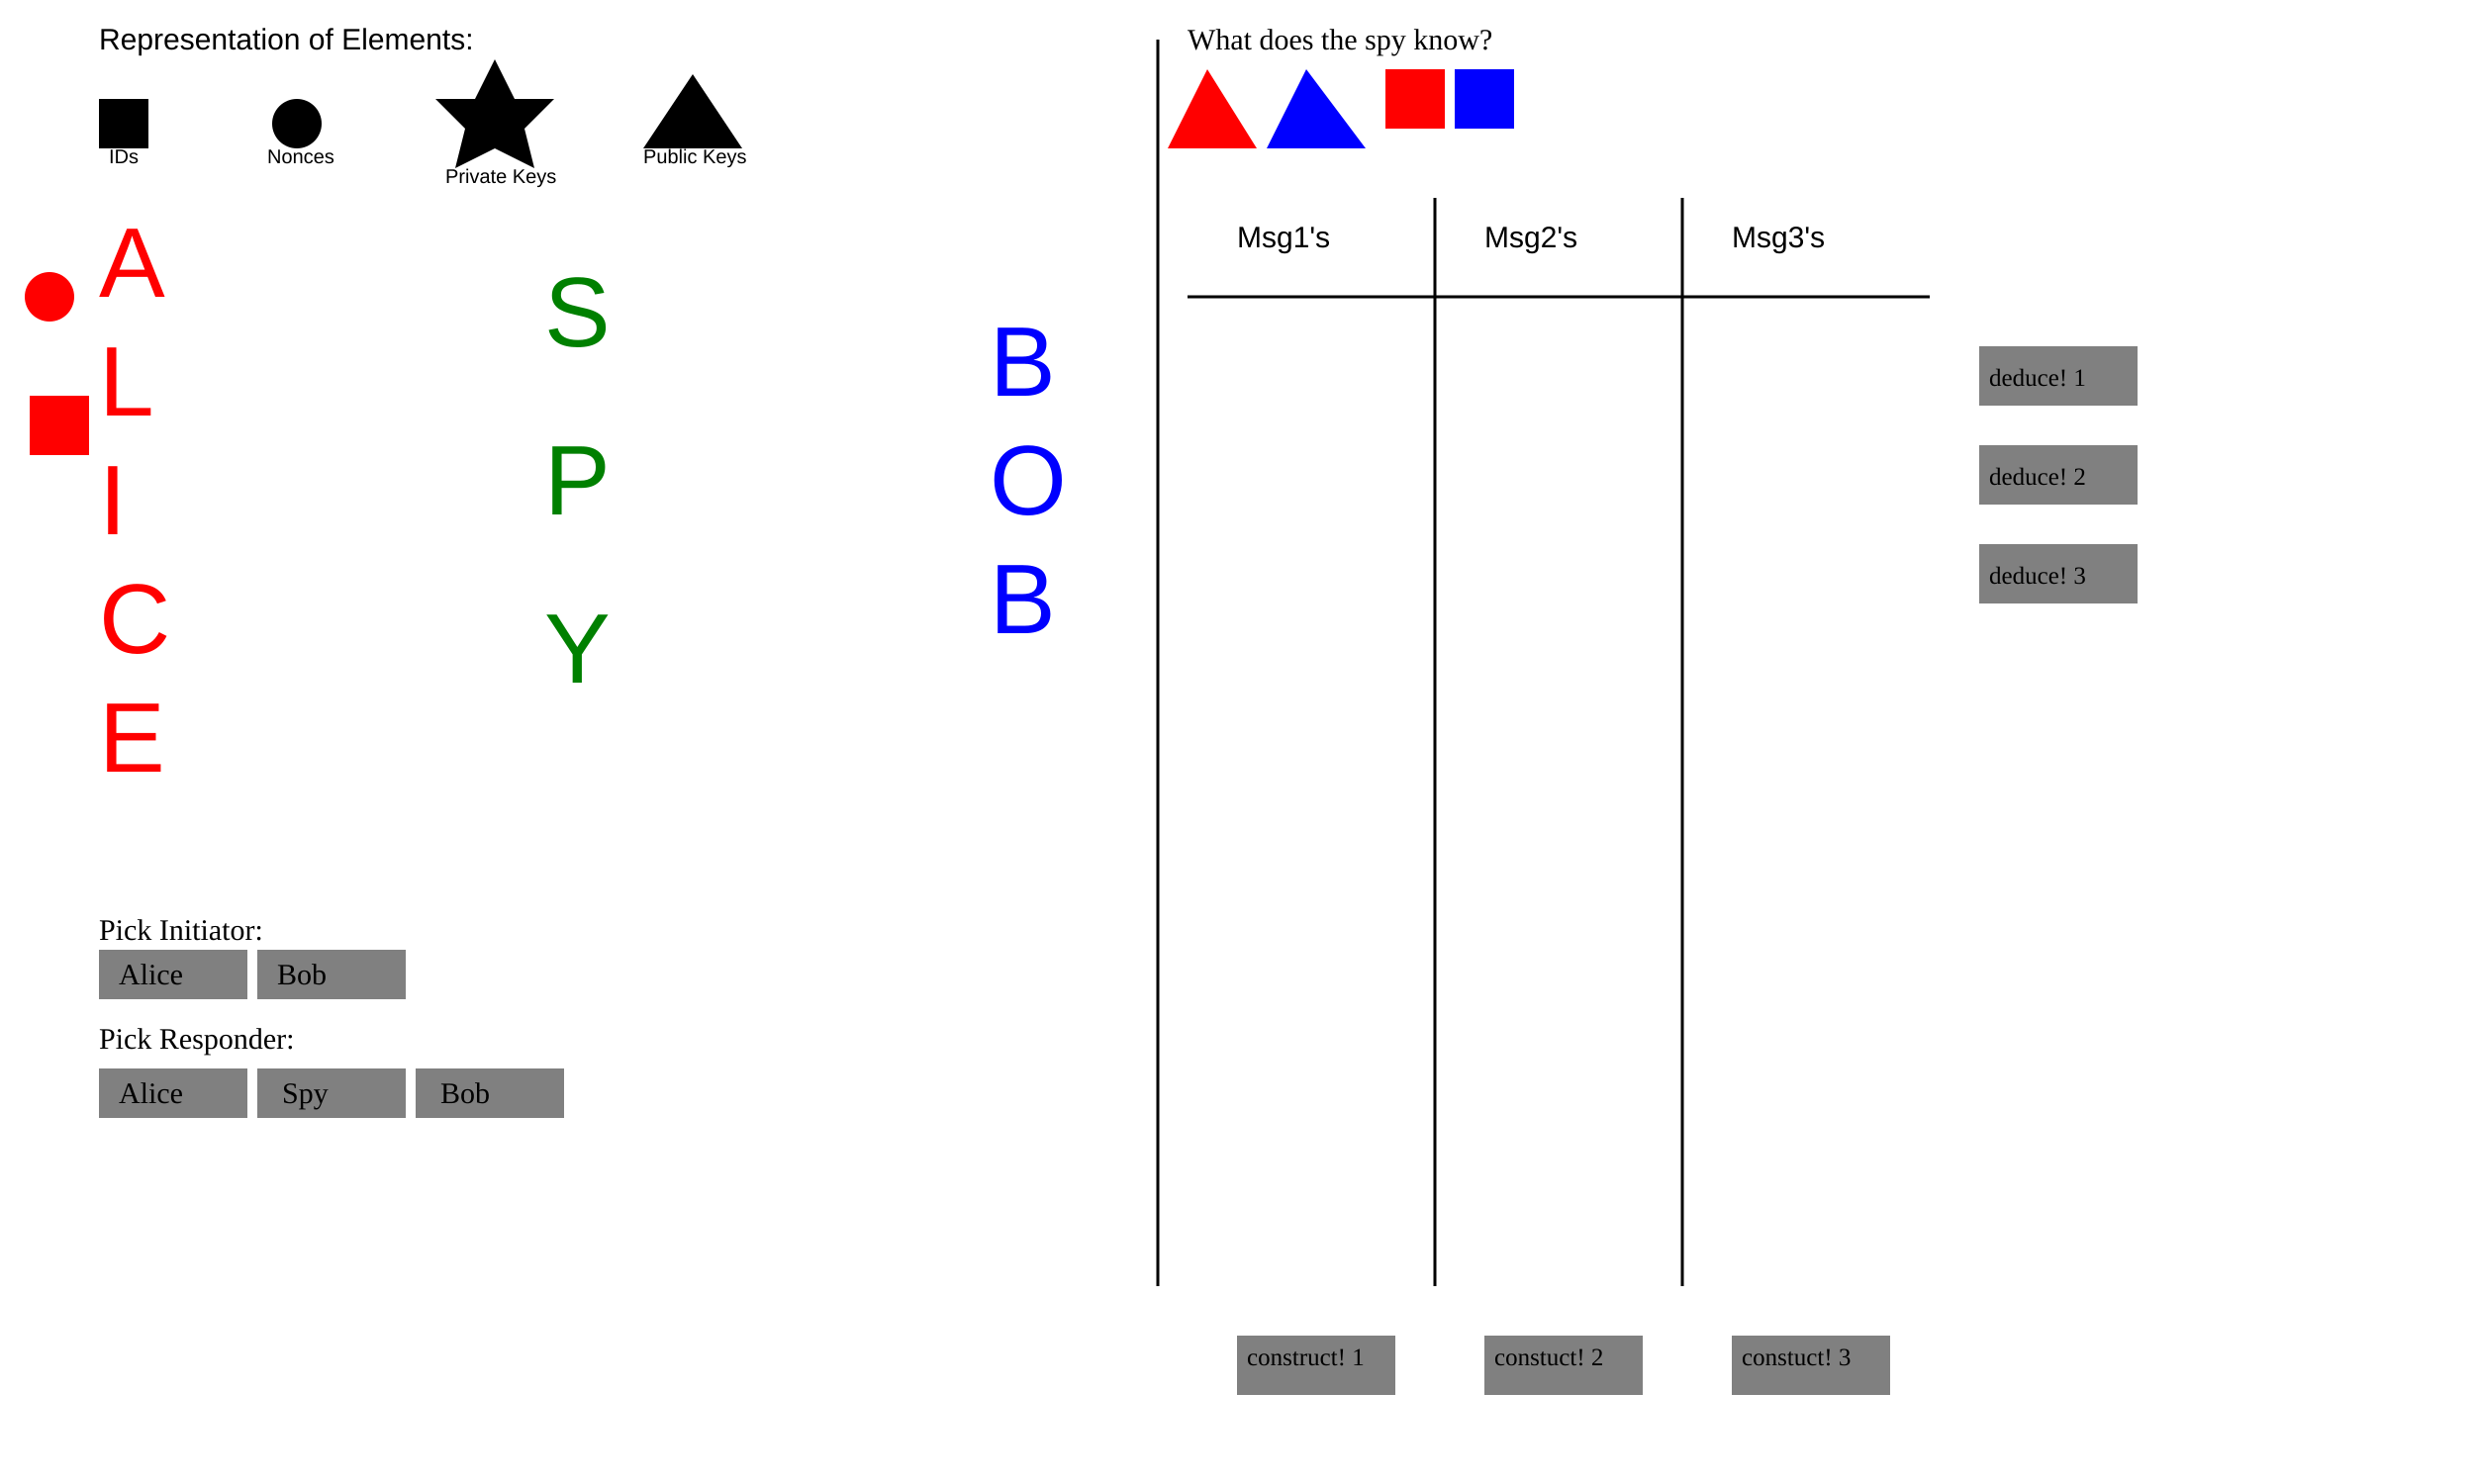
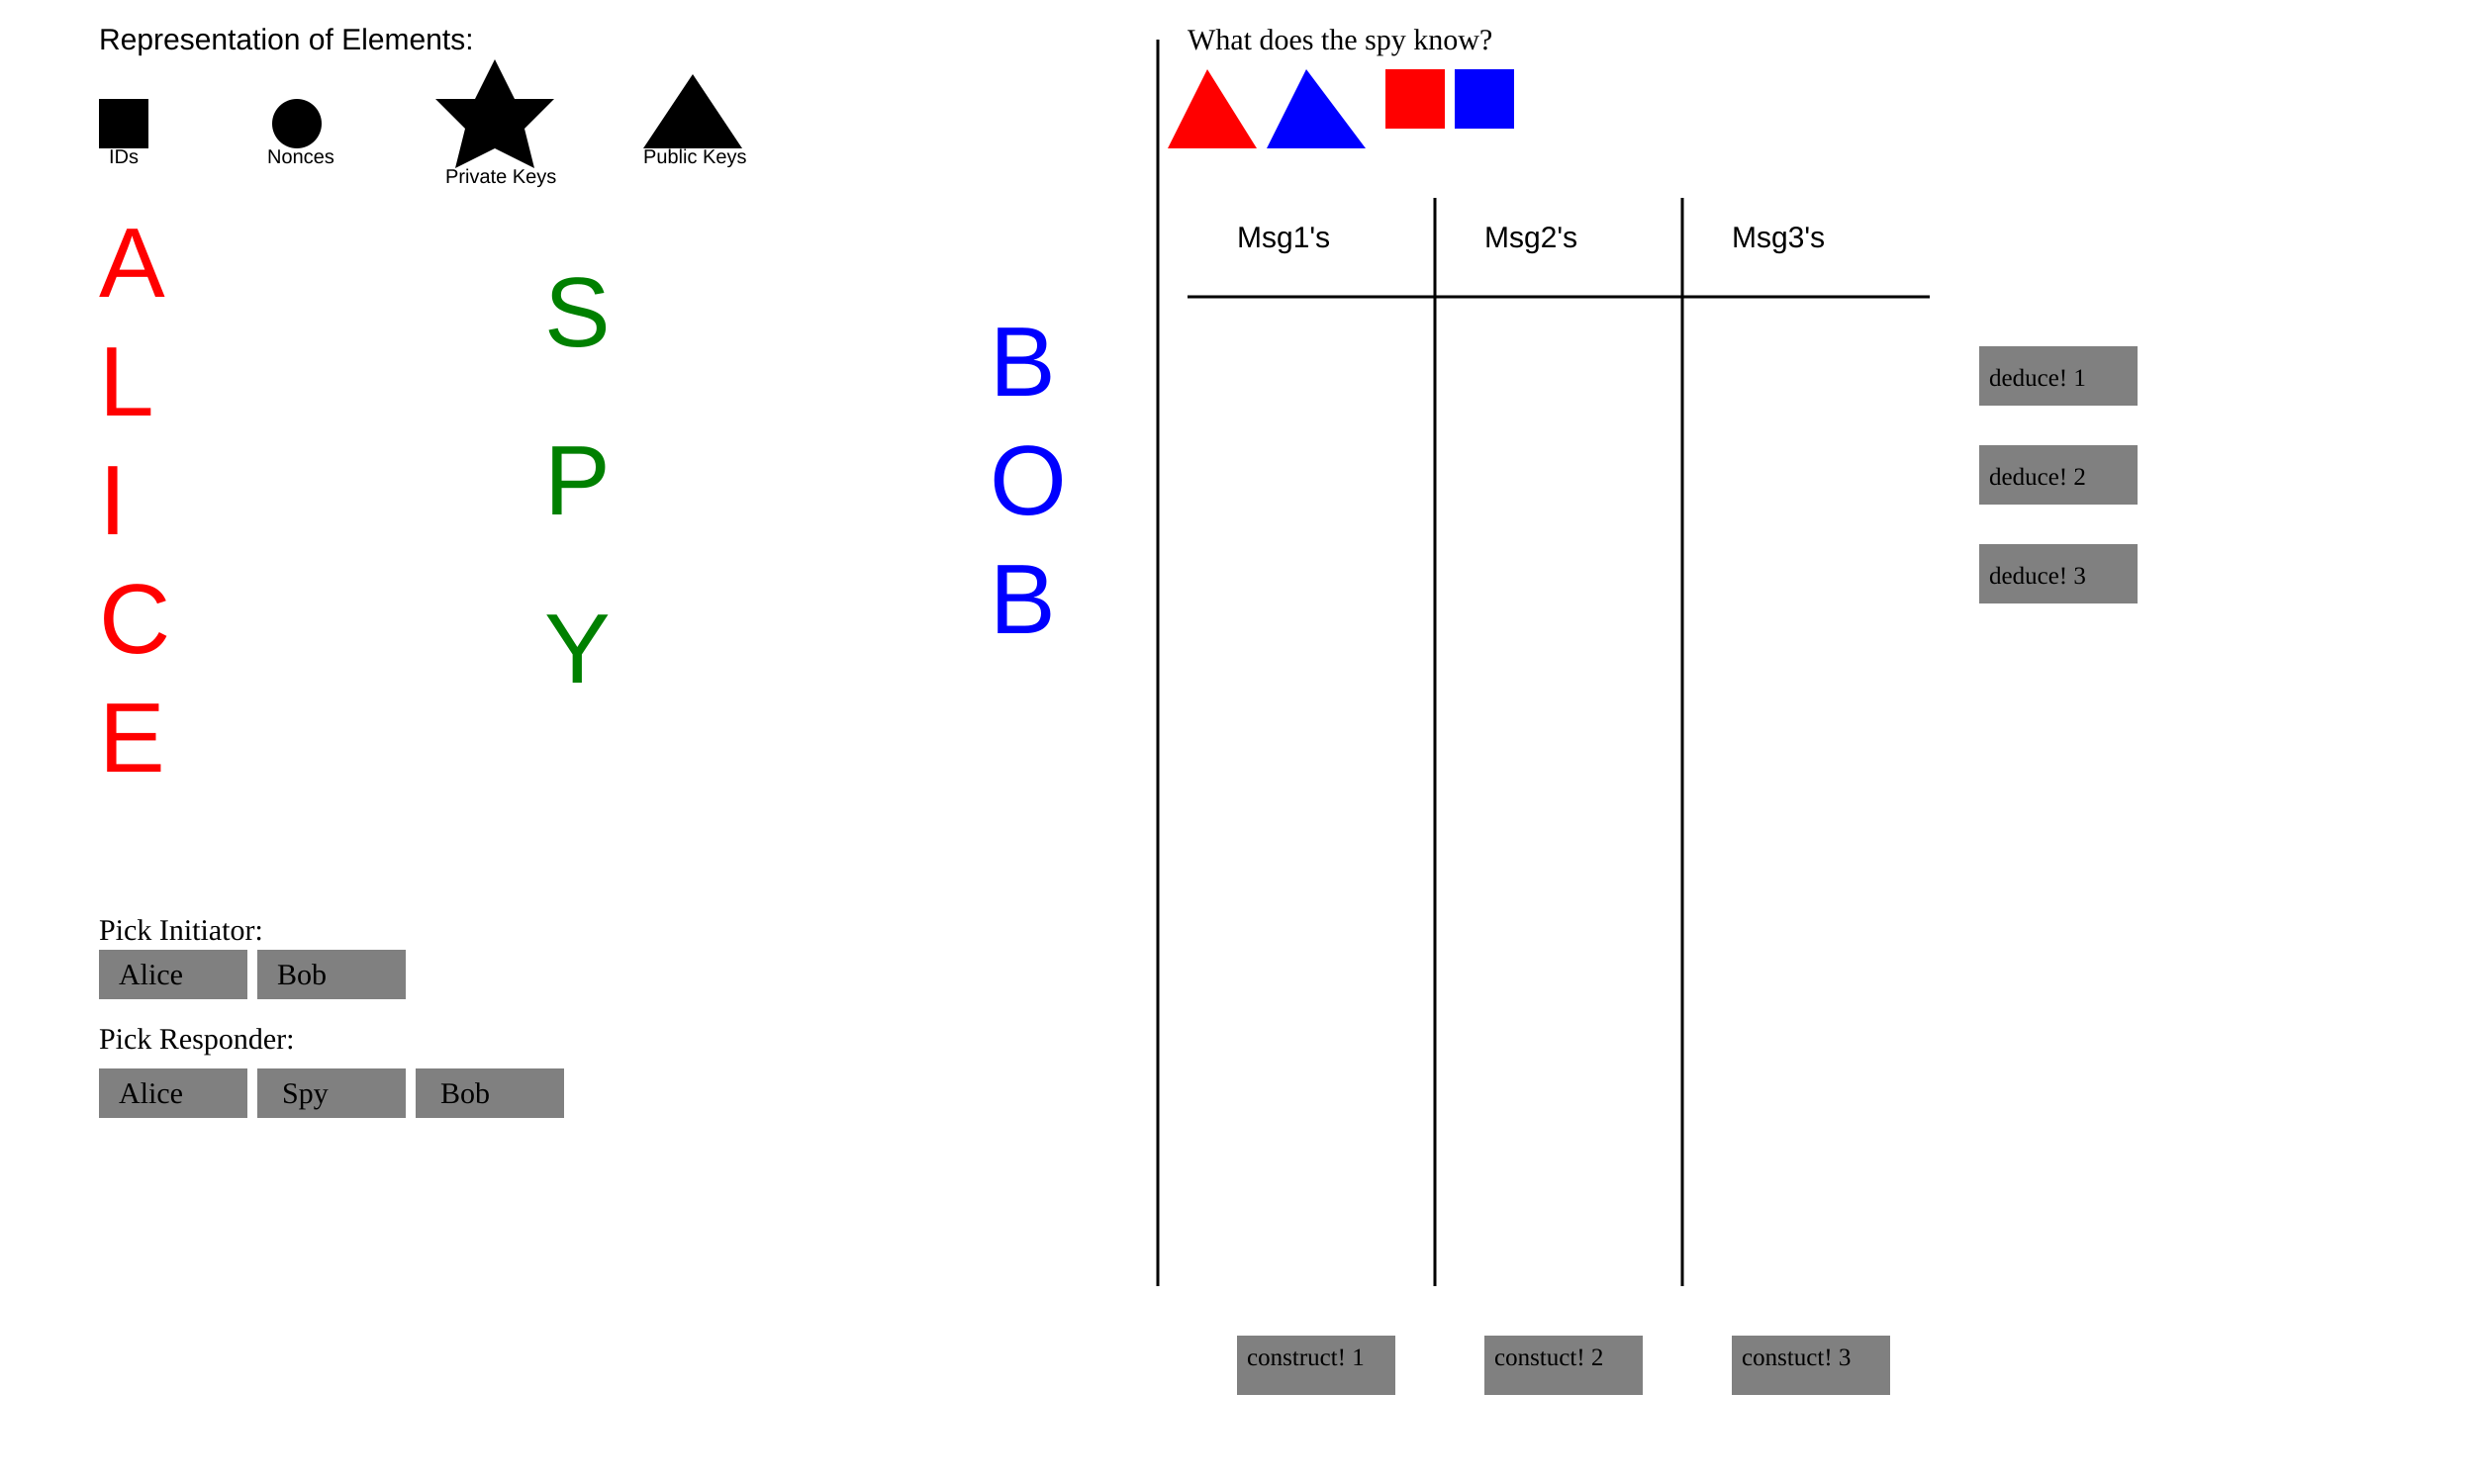
<svg xmlns="http://www.w3.org/2000/svg" width="2500" height="1500">
  <rect width="100%" height="100%" fill="white" />
  <text x="100" y="50" font-size="30" font-family="Arial" fill="black">Representation of Elements:</text>
  <rect x="100" y="100" width="50" height="50" fill="black" />
  <text x="110" y="165" font-size="20" font-family="Arial" fill="black">IDs</text>
  <circle cx="300" cy="125" r="25" fill="black" />
  <text x="270" y="165" font-size="20" font-family="Arial" fill="black">Nonces</text>
  <polygon points="500,60 520,100 560,100 530,130 540,170 500,150 460,170 470,130 440,100 480,100" fill="black" />
  <text x="450" y="185" font-size="20" font-family="Arial" fill="black">Private Keys</text>
  <polygon points="700,75 750,150 650,150" fill="black" />
  <text x="650" y="165" font-size="20" font-family="Arial" fill="black">Public Keys</text>
  <text id="pickInitiatorTxt" x="100" y="950" font-size="30">Pick Initiator: </text>
  <rect id="aliceInitiator" x="100" y="960" width="150" height="50" fill="gray" />
  <text id="aliceInitiatorTxt" x="120" y="995" font-size="30">Alice </text>
  <rect id="bobInitiator" x="260" y="960" width="150" height="50" fill="gray" />
  <text id="bobInitiatorTxt" x="280" y="995" font-size="30">Bob </text>
  <text id="pickResponderTxt" x="100" y="1060" font-size="30">Pick Responder: </text>
  <rect id="aliceResponder" x="100" y="1080" width="150" height="50" fill="gray" />
  <text id="aliceResponderTxt" x="120" y="1115" font-size="30">Alice </text>
  <rect id="spyResponder" x="260" y="1080" width="150" height="50" fill="gray" />
  <text id="spyResponderTxt" x="285" y="1115" font-size="30">Spy</text>
  <rect id="bobResponder" x="420" y="1080" width="150" height="50" fill="gray" />
  <text id="bobResponderTxt" x="445" y="1115" font-size="30">Bob</text>
  <text x="100" y="300" font-size="100" font-family="Arial">
    <tspan x="100" y="300" fill="red">A</tspan>
    <tspan x="100" y="420" fill="red">L</tspan>
    <tspan x="100" y="540" fill="red">I</tspan>
    <tspan x="100" y="660" fill="red">C</tspan>
    <tspan x="100" y="780" fill="red">E</tspan>
  </text>
-   <circle id="aliceNonceAtRest" cx="50" cy="300" r="25" fill="red" />
-   <rect id="aliceIDAtRest" x="30" y="400" width="60" height="60" fill="red" />
  <text x="450" y="400" font-size="100" font-family="Arial">
    <tspan x="550" y="350" fill="green">S</tspan>
    <tspan x="550" y="520" fill="green">P</tspan>
    <tspan x="550" y="690" fill="green">Y</tspan>
  </text>
  <text x="800" y="400" font-size="100" font-family="Arial">
    <tspan x="1000" y="400" fill="blue">B</tspan>
    <tspan x="1000" y="520" fill="blue">O</tspan>
    <tspan x="1000" y="640" fill="blue">B</tspan>
  </text>
  <text x="1200" y="50" font-size="30">What does the spy know?</text>
  <polygon points="1220,70 1270,150 1180,150" fill="red" />
  <polygon points="1320,70 1280,150 1380,150" fill="blue" />
  <rect x="1400" y="70" width="60" height="60" fill="red" />
  <rect x="1470" y="70" width="60" height="60" fill="blue" />
  <line x1="1200" y1="300" x2="1950" y2="300" stroke="black" stroke-width="3" />
  <line x1="1450" y1="200" x2="1450" y2="1300" stroke="black" stroke-width="3" />
  <line x1="1700" y1="200" x2="1700" y2="1300" stroke="black" stroke-width="3" />
  <text x="1250" y="250" font-size="30" font-family="Arial" fill="black">Msg1's</text>
  <text x="1500" y="250" font-size="30" font-family="Arial" fill="black">Msg2's</text>
  <text x="1750" y="250" font-size="30" font-family="Arial" fill="black">Msg3's</text>
  <rect id="boxMsg1" x="240" y="260" width="130" height="80" fill="none" stroke="black" stroke-width="2" display="none" />
  <polygon id="bobPKmsg1" points="370,320 400,380 340,380" fill="blue" display="none" />
  <line id="msg1Line" x1="170" y1="300" x2="240" y2="300" stroke="black" stroke-width="3" display="none" />
  <line id="msg1Arrow" x1="370" y1="300" x2="500" y2="300" stroke="black" stroke-width="3" marker-end="url(#arrowhead)" display="none" />
  <defs>
    <marker id="arrowhead" markerWidth="10" markerHeight="7" refX="10" refY="3.5" orient="auto" markerUnits="strokeWidth">
      <polygon points="0 0, 10 3.5, 0 7" fill="black" />
    </marker>
  </defs>
  <circle id="aliceNonceMsg1Snd" cx="270" cy="300" r="25" fill="red" display="none" />
  <rect id="aliceIDMsg1Snd" x="300" y="270" width="60" height="60" fill="red" display="none" />
  <rect id="boxMsg1Rcv" x="750" y="260" width="130" height="80" fill="none" stroke="black" stroke-width="2" display="none" />
  <polygon id="bobPKmsg1Rcv" points="880,320 845,380 910,380" fill="blue" display="none" />
  <line id="msg1LineRcv" x1="630" y1="300" x2="750" y2="300" stroke="black" stroke-width="3" display="none" />
  <line id="msg1ArrowRcv" x1="880" y1="300" x2="1000" y2="300" stroke="black" stroke-width="3" marker-end="url(#arrowhead)" display="none" />
  <circle id="aliceNonceBobRcv" cx="780" cy="300" r="25" fill="red" display="none" />
  <rect id="aliceIDBobRcv" x="810" y="270" width="60" height="60" fill="red" display="none" />
  <rect id="boxMsg2Snd" x="750" y="400" width="130" height="80" fill="none" stroke="black" stroke-width="2" display="none" />
  <line id="msg2LineSnd" x1="990" y1="440" x2="880" y2="440" stroke="black" stroke-width="3" display="none" />
  <line id="msg2ArrowSnd" x1="750" y1="440" x2="620" y2="440" stroke="black" stroke-width="3" marker-end="url(#arrowhead)" display="none" />
  <polygon id="alicePKmsg2Snd" points="750,460 715,520 790,520" fill="red" display="none" />
  <circle id="aliceNonceBobSnd" cx="780" cy="440" r="25" fill="red" display="none" />
  <circle id="bobNonceBobSnd" cx="840" cy="440" r="25" fill="blue" display="none" />
  <rect id="boxMsg2Rcv" x="240" y="400" width="130" height="80" fill="none" stroke="black" stroke-width="2" display="none" />
  <line id="msg2LineRcv" x1="370" y1="440" x2="500" y2="440" stroke="black" stroke-width="3" display="none" />
  <line id="msg2ArrowRcv" x1="240" y1="440" x2="170" y2="440" stroke="black" stroke-width="3" marker-end="url(#arrowhead)" display="none" />
  <polygon id="alicePKmsg2Rcv" points="240,460 210,520 280,520" fill="red" display="none" />
  <circle id="aliceNonceAliceRcv" cx="270" cy="440" r="25" fill="red" display="none" />
  <circle id="bobNonceAliceRcv" cx="330" cy="440" r="25" fill="blue" display="none" />
  <rect id="boxMsg3Snd" x="240" y="550" width="130" height="80" fill="none" stroke="black" stroke-width="2" display="none" />
  <polygon id="bobPKmsg3Snd" points="370,600 400,660 340,660" fill="blue" display="none" />
  <circle id="bobNonceAliceSnd" cx="300" cy="590" r="25" fill="blue" display="none" />
  <line id="msg3ArrowSnd" x1="370" y1="590" x2="500" y2="590" stroke="black" stroke-width="3" marker-end="url(#arrowhead)" display="none" />
  <line id="msg3LineSnd" x1="170" y1="590" x2="240" y2="590" stroke="black" stroke-width="3" display="none" />
  <rect id="boxMsg3Rcv" x="750" y="550" width="130" height="80" fill="none" stroke="black" stroke-width="2" display="none" />
  <polygon id="bobPKmsg3Rcv" points="880,600 845,660 910,660" fill="blue" display="none" />
  <circle id="bobNonceBobRcv" cx="815" cy="590" r="25" fill="blue" display="none" />
  <line id="msg3ArrowRcv" x1="880" y1="590" x2="1000" y2="590" stroke="black" stroke-width="3" marker-end="url(#arrowhead)" display="none" />
  <line id="msg3LineRcv" x1="630" y1="590" x2="750" y2="590" stroke="black" stroke-width="3" display="none" />
  <rect id="boxMsg1_BtoA" x="750" y="260" width="130" height="80" fill="none" stroke="black" stroke-width="2" display="none" />
  <polygon id="alicePKmsg1_BtoA" points="750,320 715,380 790,380" fill="red" display="none" />
  <line id="msg1Line_BtoA" x1="880" y1="300" x2="1000" y2="300" stroke="black" stroke-width="3" display="none" />
  <line id="msg1Arrow_BtoA" x1="750" y1="300" x2="620" y2="300" stroke="black" stroke-width="3" marker-end="url(#arrowhead)" display="none" />
  <circle id="bobNonceMsg1_BtoA" cx="780" cy="300" r="25" fill="blue" display="none" />
  <rect id="bobIDMsg1_BtoA" x="810" y="270" width="60" height="60" fill="blue" display="none" />
  <rect id="boxMsg1Rcv_BtoA" x="240" y="260" width="130" height="80" fill="none" stroke="black" stroke-width="2" display="none" />
  <polygon id="alicePKmsg1Rcv_BtoA" points="240,320 210,380 280,380" fill="red" display="none" />
  <line id="msg1LineRcv_BtoA" x1="370" y1="300" x2="500" y2="300" stroke="black" stroke-width="3" display="none" />
  <line id="msg1ArrowRcv_BtoA" x1="240" y1="300" x2="170" y2="300" stroke="black" stroke-width="3" marker-end="url(#arrowhead)" display="none" />
  <circle id="bobNonceAliceRcv_BtoA" cx="270" cy="300" r="25" fill="blue" display="none" />
  <rect id="bobIDAliceRcv_BtoA" x="300" y="270" width="60" height="60" fill="blue" display="none" />
  <rect id="boxMsg2_BtoA" x="240" y="400" width="130" height="80" fill="none" stroke="black" stroke-width="2" display="none" />
  <polygon id="bobPKmsg2_BtoA" points="370,460 400,520 340,520" fill="blue" display="none" />
  <circle id="bobNonceAliceSnd_BtoA" cx="270" cy="440" r="25" fill="blue" display="none" />
  <circle id="aliceNonceAliceSnd_BtoA" cx="330" cy="440" r="25" fill="red" display="none" />
  <line id="msg2Arrow_BtoA" x1="370" y1="440" x2="500" y2="440" stroke="black" stroke-width="3" marker-end="url(#arrowhead)" display="none" />
  <line id="msg2Line_BtoA" x1="170" y1="440" x2="240" y2="440" stroke="black" stroke-width="3" display="none" />
  <rect id="boxMsg2Rcv_BtoA" x="750" y="400" width="130" height="80" fill="none" stroke="black" stroke-width="2" display="none" />
  <polygon id="bobPKmsg2Rcv_BtoA" points="750,460 715,520 790,520" fill="blue" display="none" />
  <circle id="bobNonceBobRcv_BtoA" cx="780" cy="440" r="25" fill="blue" display="none" />
  <circle id="aliceNonceBobRcv_BtoA" cx="840" cy="440" r="25" fill="red" display="none" />
  <line id="msg2LineRcv_BtoA" x1="750" y1="440" x2="620" y2="440" stroke="black" stroke-width="3" display="none" />
  <line id="msg2ArrowRcv_BtoA" x1="880" y1="440" x2="1000" y2="440" stroke="black" stroke-width="3" marker-end="url(#arrowhead)" display="none" />
  <rect id="boxMsg3_BtoA" x="750" y="550" width="130" height="80" fill="none" stroke="black" stroke-width="2" display="none" />
  <polygon id="alicePKmsg3_BtoA" points="750,600 715,660 790,660" fill="red" display="none" />
  <circle id="aliceNonceBobSnd_BtoA" cx="780" cy="590" r="25" fill="red" display="none" />
  <line id="msg3Arrow_BtoA" x1="750" y1="590" x2="620" y2="590" stroke="black" stroke-width="3" marker-end="url(#arrowhead)" display="none" />
  <line id="msg3Line_BtoA" x1="880" y1="590" x2="1000" y2="590" stroke="black" stroke-width="3" display="none" />
  <rect id="boxMsg3Rcv_BtoA" x="240" y="550" width="130" height="80" fill="none" stroke="black" stroke-width="2" display="none" />
  <polygon id="alicePKmsg3Rcv_BtoA" points="240,600 210,660 280,660" fill="red" display="none" />
  <circle id="aliceNonceAliceRcv_BtoA" cx="270" cy="590" r="25" fill="red" display="none" />
  <line id="msg3LineRcv_BtoA" x1="370" y1="590" x2="500" y2="590" stroke="black" stroke-width="3" display="none" />
  <line id="msg3ArrowRcv_BtoA" x1="240" y1="590" x2="170" y2="590" stroke="black" stroke-width="3" marker-end="url(#arrowhead)" display="none" />
  <polygon id="spyPKmsg1" points="370,320 400,380 340,380" fill="green" display="none" />
  <circle id="aliceNonceMsg1ToSpy" cx="270" cy="300" r="25" fill="red" display="none" />
  <rect id="aliceIDMsg1ToSpy" x="300" y="270" width="60" height="60" fill="red" display="none" />
  <circle id="aliceNonceSpyToBobMsg1" cx="780" cy="300" r="25" fill="red" display="none" />
  <rect id="aliceIDSpyToBobMsg1" x="810" y="270" width="60" height="60" fill="red" display="none" />
  <polygon id="alicePKmsg2Snd" points="750,460 715,520 790,520" fill="red" display="none" />
  <circle id="aliceNonceBobSnd" cx="780" cy="440" r="25" fill="red" display="none" />
  <circle id="bobNonceBobSnd" cx="840" cy="440" r="25" fill="blue" display="none" />
  <polygon id="spyPKmsg3Snd" points="370,600 400,660 340,660" fill="green" display="none" />
  <circle id="bobNonceAliceToSpy" cx="300" cy="590" r="25" fill="blue" display="none" />
  <line x1="1170" y1="40" x2="1170" y2="1300" stroke="black" stroke-width="3" />
  <rect id="boxMsg1DED" x="1240" y="330" width="130" height="80" fill="none" stroke="black" stroke-width="2" display="none" />
  <polygon id="bobPKmsg1DED" points="1370,380 1400,440 1340,440" fill="blue" display="none" />
  <circle id="aliceNonceMsg1DED" cx="1270" cy="370" r="25" fill="red" display="none" />
  <rect id="aliceIDMsg1DED" x="1300" y="340" width="60" height="60" fill="red" display="none" />
  <rect id="boxMsg1DED" x="1240" y="330" width="130" height="80" fill="none" stroke="black" stroke-width="2" display="none" />
  <polygon id="bobPKmsg1DED" points="1370,380 1400,440 1340,440" fill="blue" display="none" />
  <circle id="aliceNonceMsg1DED" cx="1270" cy="370" r="25" fill="red" display="none" />
  <rect id="aliceIDMsg1DED" x="1300" y="340" width="60" height="60" fill="red" display="none" />
  <rect id="boxMsg2DED" x="1500" y="330" width="130" height="80" fill="none" stroke="black" stroke-width="2" display="none" />
  <polygon id="alicePKmsg2DED" points="1630,380 1670,440 1590,440" fill="red" display="none" />
  <circle id="aliceNoncemsg2DED" cx="1530" cy="370" r="25" fill="red" display="none" />
  <circle id="bobNoncemsg2DED" cx="1590" cy="370" r="25" fill="blue" display="none" />
  <rect id="boxMsg3DED" x="1740" y="330" width="130" height="80" fill="none" stroke="black" stroke-width="2" display="none" />
  <polygon id="bobPKmsg3DED" points="1870,380 1900,440 1840,440" fill="blue" display="none" />
  <circle id="bobNoncemsg3DED" cx="1800" cy="370" r="25" fill="blue" display="none" />
  <circle id="aliceNonceDED" cx="1600" cy="100" r="25" fill="red" display="none" />
  <circle id="bobNonceDED" cx="1660" cy="100" r="25" fill="blue" display="none" />
  <rect id="sndMsg1Btn" x="100" y="960" width="150" height="50" fill="gray" display="none" />
  <text id="sndMsg1BtnTxt" x="110" y="995" font-size="25" display="none"> Send Msg 1</text>
  <rect id="sndMsg2Btn" x="100" y="960" width="150" height="50" fill="gray" display="none" />
  <text id="sndMsg2BtnTxt" x="110" y="995" font-size="25" display="none"> Send Msg 2</text>
  <rect id="sndMsg3BtnAtoB" x="100" y="960" width="150" height="50" fill="gray" display="none" />
  <rect id="sndMsg3BtnAtoS" x="100" y="960" width="150" height="50" fill="gray" display="none" />
  <text id="sndMsg3BtnTxt" x="110" y="995" font-size="25" display="none"> Send Msg 3</text>
  <rect id="rcvMsg1Btn" x="300" y="960" width="150" height="50" fill="gray" display="none" />
  <text id="rcvMsg1BtnTxt" x="310" y="995" font-size="25" display="none"> Rcv Msg 1</text>
  <rect id="rcvMsg2Btn" x="300" y="960" width="150" height="50" fill="gray" display="none" />
  <text id="rcvMsg2BtnTxt" x="310" y="995" font-size="25" display="none"> Rcv Msg 2</text>
  <rect id="rcvMsg3BtnAtoB" x="300" y="960" width="150" height="50" fill="gray" display="none" />
  <text id="rcvMsg3BtnTxtAtoB" x="310" y="995" font-size="25" display="none"> Rcv Msg 3</text>
  <rect id="rcvMsg3BtnStoB" x="300" y="960" width="150" height="50" fill="gray" display="none" />
  <text id="rcvMsg3BtnTxtStoB" x="310" y="995" font-size="25" display="none"> Fake It! 3</text>
  <rect id="fakeIt1" x="450" y="960" width="150" height="50" fill="gray" display="none" />
  <text id="fakeIt1Txt" x="460" y="995" font-size="25" display="none"> Fake It! 1</text>
  <rect id="construct1" x="1250" y="1350" width="160" height="60" fill="gray" display="block" />
  <text id="constrct1Txt" x="1260" y="1380" font-size="25" display="block"> construct! 1</text>
  <rect id="construct2" x="1500" y="1350" width="160" height="60" fill="gray" display="block" />
  <text id="constrct2Txt" x="1510" y="1380" font-size="25" display="block"> constuct! 2</text>
  <rect id="construct3" x="1750" y="1350" width="160" height="60" fill="gray" display="block" />
  <text id="constrct3Txt" x="1760" y="1380" font-size="25" display="block"> constuct! 3</text>
  <rect id="deduce1" x="2000" y="350" width="160" height="60" fill="gray" display="block" />
  <text id="deduce1Txt" x="2010" y="390" font-size="25" display="block"> deduce! 1</text>
  <rect id="deduce2" x="2000" y="450" width="160" height="60" fill="gray" display="block" />
  <text id="deduce2Txt" x="2010" y="490" font-size="25" display="block"> deduce! 2</text>
  <rect id="deduce3" x="2000" y="550" width="160" height="60" fill="gray" display="block" />
  <text id="deduce3Txt" x="2010" y="590" font-size="25" display="block"> deduce! 3</text>
</svg>
